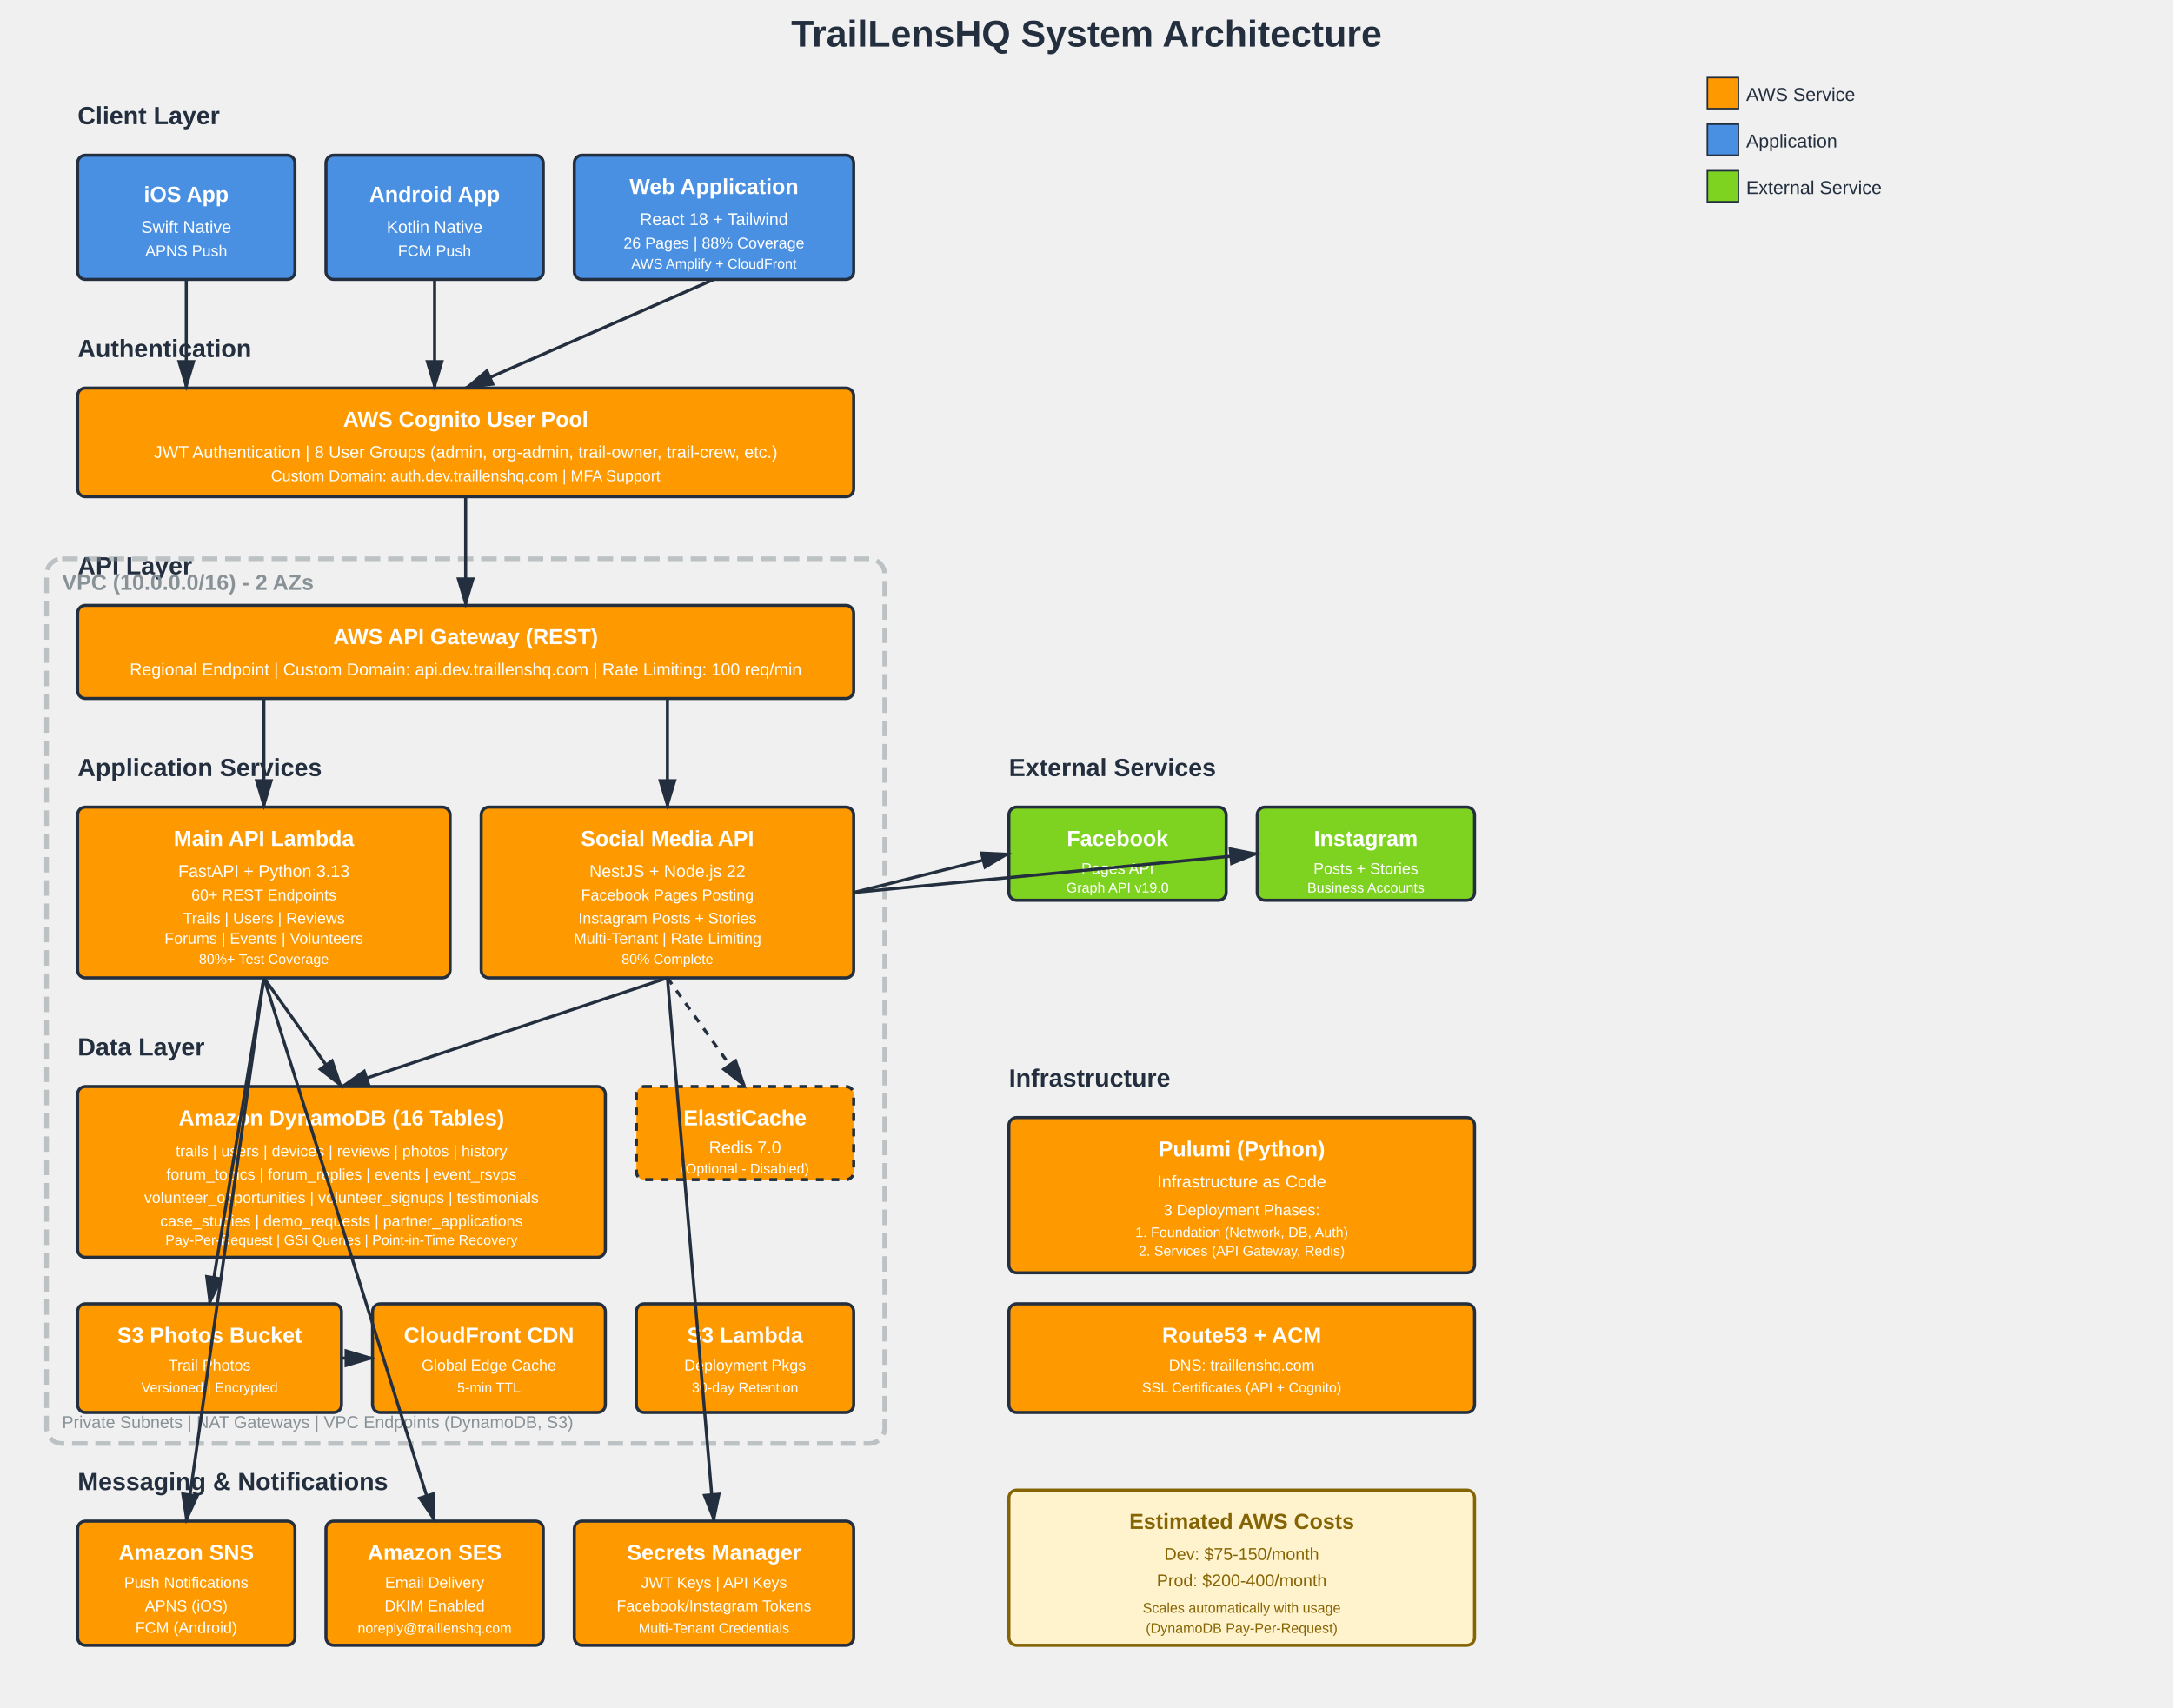
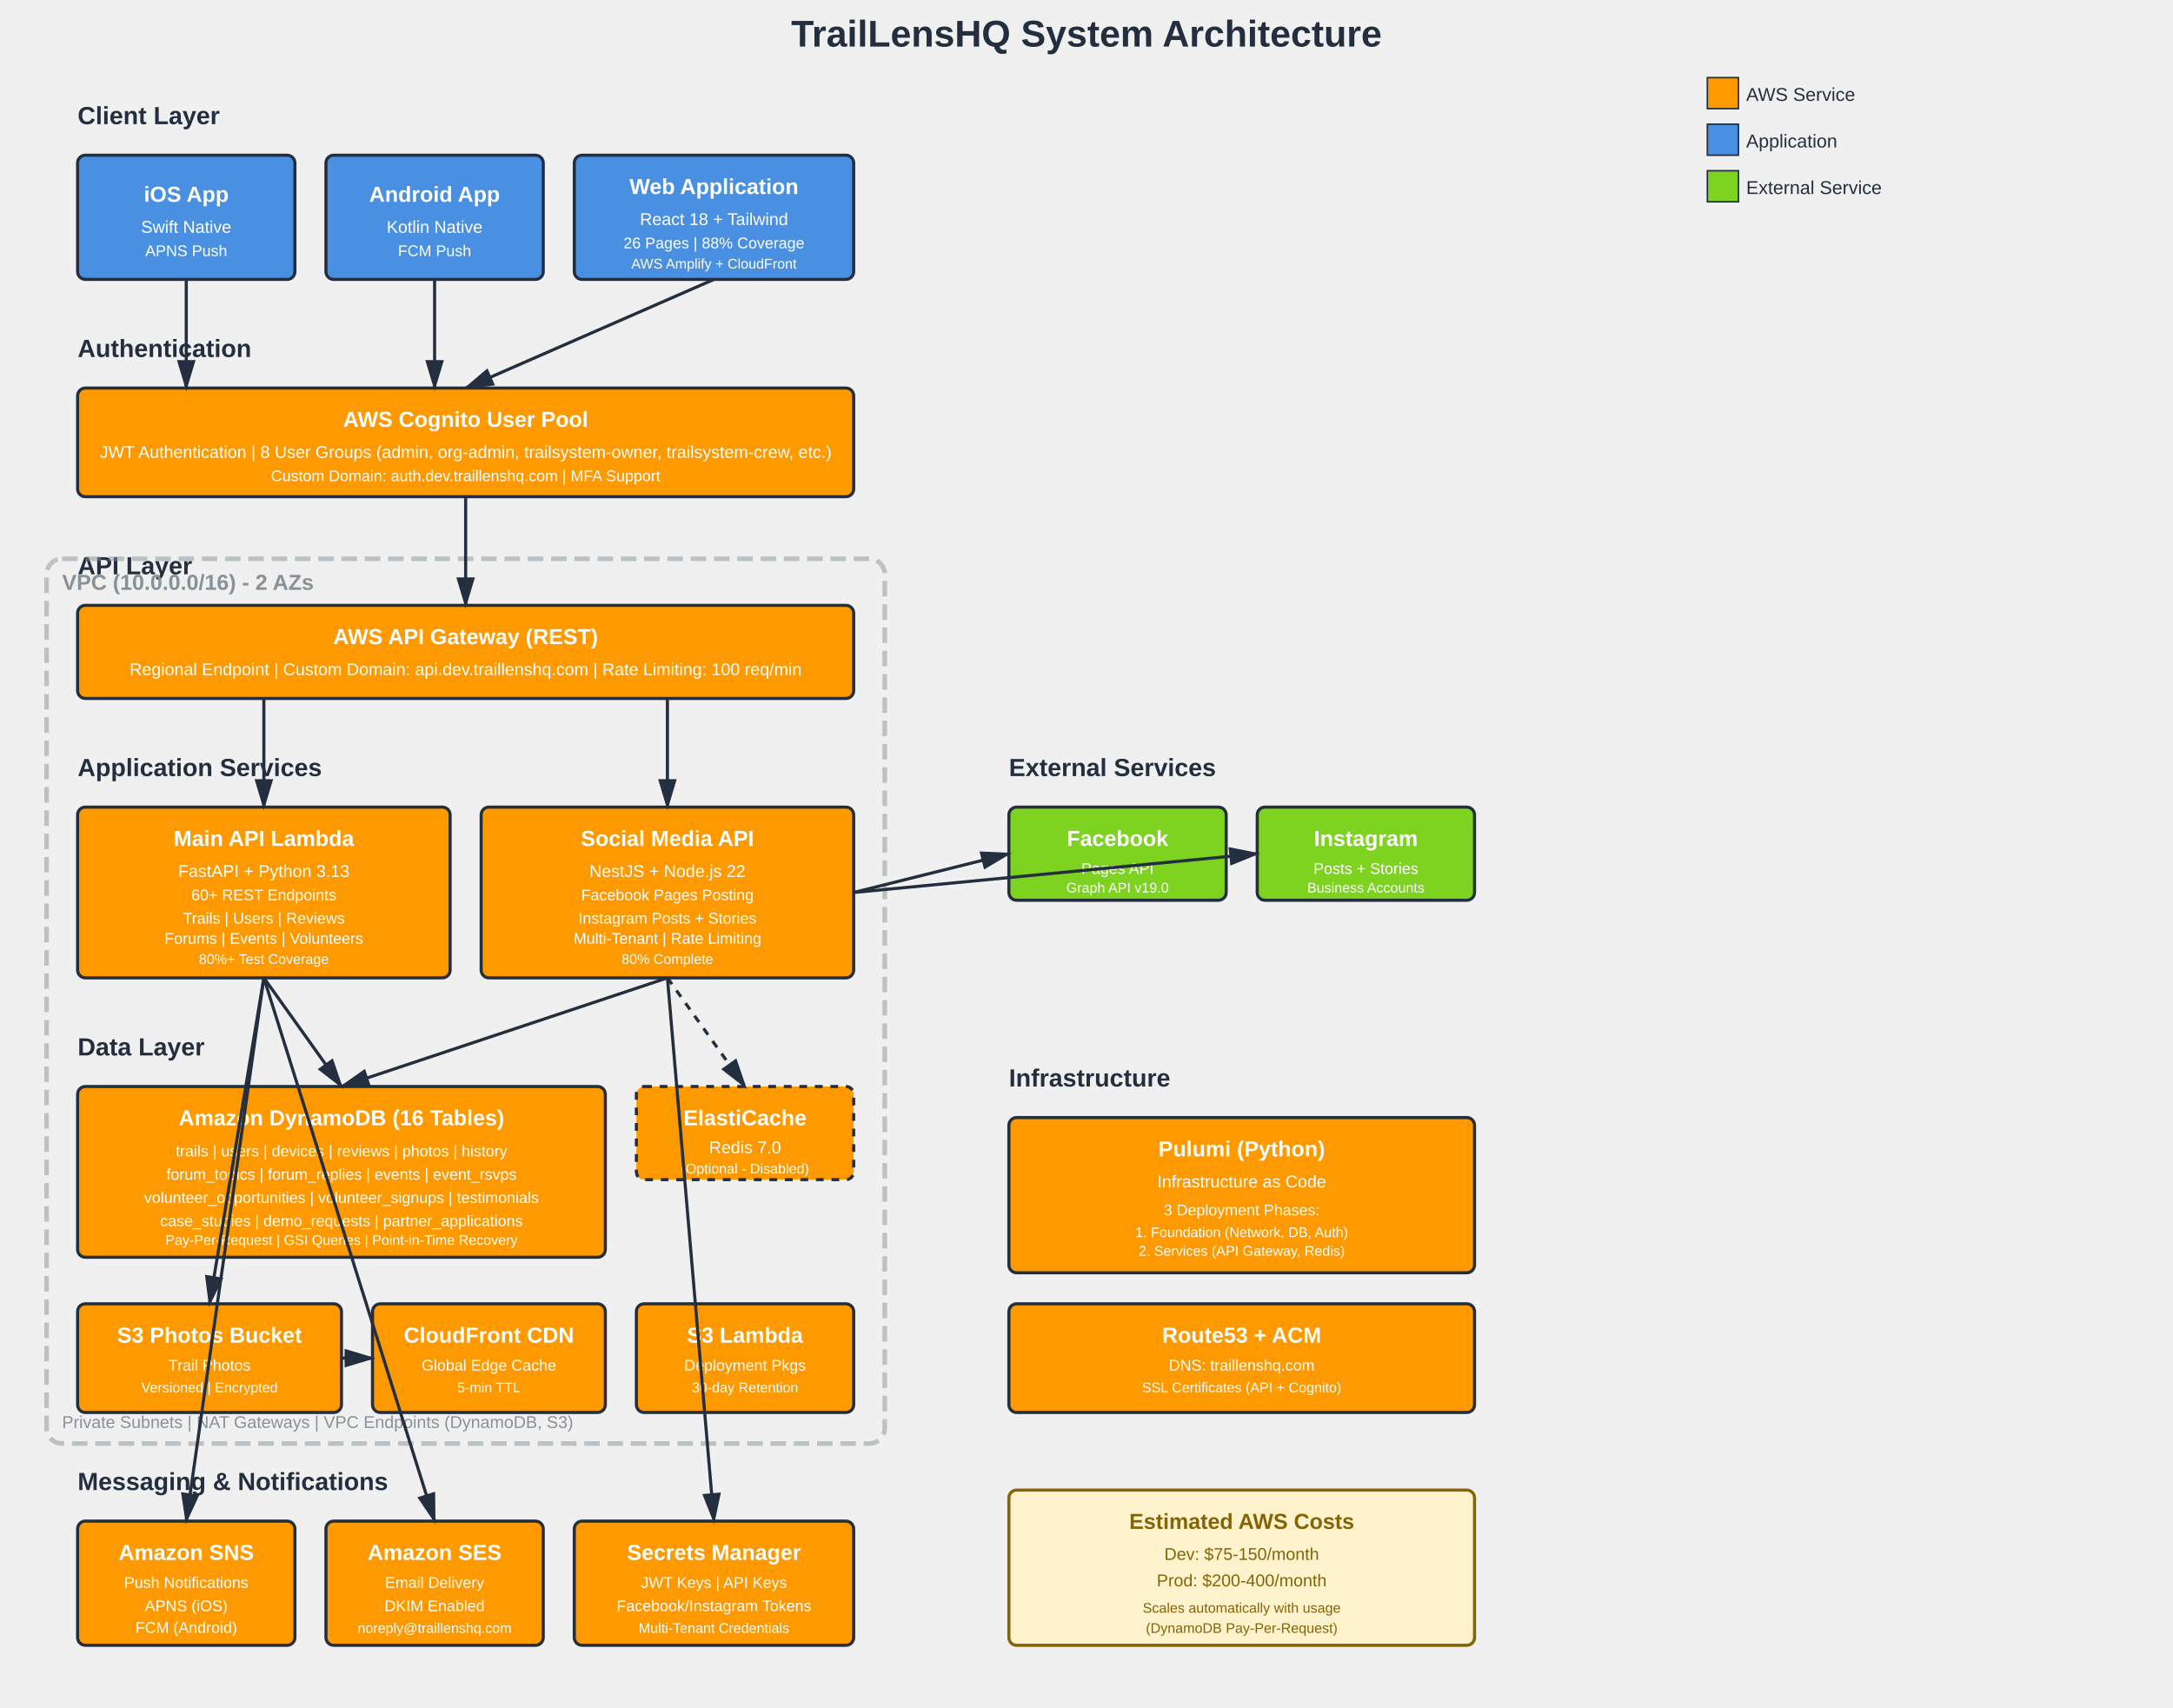
<svg xmlns="http://www.w3.org/2000/svg" viewBox="0 0 1400 1100" width="1400" height="1100">
  <text x="700" y="30" font-family="Arial, sans-serif" font-size="24" font-weight="bold" text-anchor="middle" fill="#232F3E">
    TrailLensHQ System Architecture
  </text>
  <g id="legend" transform="translate(1100, 50)">
    <rect x="0" y="0" width="20" height="20" fill="#FF9900" stroke="#232F3E" stroke-width="1" />
    <text x="25" y="15" font-family="Arial" font-size="12" fill="#232F3E">AWS Service</text>
    <rect x="0" y="30" width="20" height="20" fill="#4A90E2" stroke="#232F3E" stroke-width="1" />
    <text x="25" y="45" font-family="Arial" font-size="12" fill="#232F3E">Application</text>
    <rect x="0" y="60" width="20" height="20" fill="#7ED321" stroke="#232F3E" stroke-width="1" />
    <text x="25" y="75" font-family="Arial" font-size="12" fill="#232F3E">External Service</text>
  </g>
  <g id="client-layer">
    <text x="50" y="80" font-family="Arial" font-size="16" font-weight="bold" fill="#232F3E">Client Layer</text>
    <rect x="50" y="100" width="140" height="80" rx="5" fill="#4A90E2" stroke="#232F3E" stroke-width="2" />
    <text x="120" y="130" font-family="Arial" font-size="14" font-weight="bold" text-anchor="middle" fill="white">iOS App</text>
    <text x="120" y="150" font-family="Arial" font-size="11" text-anchor="middle" fill="white">Swift Native</text>
    <text x="120" y="165" font-family="Arial" font-size="10" text-anchor="middle" fill="white">APNS Push</text>
    <rect x="210" y="100" width="140" height="80" rx="5" fill="#4A90E2" stroke="#232F3E" stroke-width="2" />
    <text x="280" y="130" font-family="Arial" font-size="14" font-weight="bold" text-anchor="middle" fill="white">Android App</text>
    <text x="280" y="150" font-family="Arial" font-size="11" text-anchor="middle" fill="white">Kotlin Native</text>
    <text x="280" y="165" font-family="Arial" font-size="10" text-anchor="middle" fill="white">FCM Push</text>
    <rect x="370" y="100" width="180" height="80" rx="5" fill="#4A90E2" stroke="#232F3E" stroke-width="2" />
    <text x="460" y="125" font-family="Arial" font-size="14" font-weight="bold" text-anchor="middle" fill="white">Web Application</text>
    <text x="460" y="145" font-family="Arial" font-size="11" text-anchor="middle" fill="white">React 18 + Tailwind</text>
    <text x="460" y="160" font-family="Arial" font-size="10" text-anchor="middle" fill="white">26 Pages | 88% Coverage</text>
    <text x="460" y="173" font-family="Arial" font-size="9" text-anchor="middle" fill="white">AWS Amplify + CloudFront</text>
  </g>
  <g id="auth-layer">
    <text x="50" y="230" font-family="Arial" font-size="16" font-weight="bold" fill="#232F3E">Authentication</text>
    <rect x="50" y="250" width="500" height="70" rx="5" fill="#FF9900" stroke="#232F3E" stroke-width="2" />
    <text x="300" y="275" font-family="Arial" font-size="14" font-weight="bold" text-anchor="middle" fill="white">AWS Cognito User Pool</text>
-     <text x="300" y="295" font-family="Arial" font-size="11" text-anchor="middle" fill="white">JWT Authentication | 8 User Groups (admin, org-admin, trail-owner, trail-crew, etc.)</text>
+     <text x="300" y="295" font-family="Arial" font-size="11" text-anchor="middle" fill="white">JWT Authentication | 8 User Groups (admin, org-admin, trailsystem-owner, trailsystem-crew, etc.)</text>
    <text x="300" y="310" font-family="Arial" font-size="10" text-anchor="middle" fill="white">Custom Domain: auth.dev.traillenshq.com | MFA Support</text>
  </g>
  <g id="api-layer">
    <text x="50" y="370" font-family="Arial" font-size="16" font-weight="bold" fill="#232F3E">API Layer</text>
    <rect x="50" y="390" width="500" height="60" rx="5" fill="#FF9900" stroke="#232F3E" stroke-width="2" />
    <text x="300" y="415" font-family="Arial" font-size="14" font-weight="bold" text-anchor="middle" fill="white">AWS API Gateway (REST)</text>
    <text x="300" y="435" font-family="Arial" font-size="11" text-anchor="middle" fill="white">Regional Endpoint | Custom Domain: api.dev.traillenshq.com | Rate Limiting: 100 req/min</text>
  </g>
  <g id="app-layer">
    <text x="50" y="500" font-family="Arial" font-size="16" font-weight="bold" fill="#232F3E">Application Services</text>
    <rect x="50" y="520" width="240" height="110" rx="5" fill="#FF9900" stroke="#232F3E" stroke-width="2" />
    <text x="170" y="545" font-family="Arial" font-size="14" font-weight="bold" text-anchor="middle" fill="white">Main API Lambda</text>
    <text x="170" y="565" font-family="Arial" font-size="11" text-anchor="middle" fill="white">FastAPI + Python 3.13</text>
    <text x="170" y="580" font-family="Arial" font-size="10" text-anchor="middle" fill="white">60+ REST Endpoints</text>
    <text x="170" y="595" font-family="Arial" font-size="10" text-anchor="middle" fill="white">Trails | Users | Reviews</text>
    <text x="170" y="608" font-family="Arial" font-size="10" text-anchor="middle" fill="white">Forums | Events | Volunteers</text>
    <text x="170" y="621" font-family="Arial" font-size="9" text-anchor="middle" fill="white">80%+ Test Coverage</text>
    <rect x="310" y="520" width="240" height="110" rx="5" fill="#FF9900" stroke="#232F3E" stroke-width="2" />
    <text x="430" y="545" font-family="Arial" font-size="14" font-weight="bold" text-anchor="middle" fill="white">Social Media API</text>
    <text x="430" y="565" font-family="Arial" font-size="11" text-anchor="middle" fill="white">NestJS + Node.js 22</text>
    <text x="430" y="580" font-family="Arial" font-size="10" text-anchor="middle" fill="white">Facebook Pages Posting</text>
    <text x="430" y="595" font-family="Arial" font-size="10" text-anchor="middle" fill="white">Instagram Posts + Stories</text>
    <text x="430" y="608" font-family="Arial" font-size="10" text-anchor="middle" fill="white">Multi-Tenant | Rate Limiting</text>
    <text x="430" y="621" font-family="Arial" font-size="9" text-anchor="middle" fill="white">80% Complete</text>
  </g>
  <g id="database-layer">
    <text x="50" y="680" font-family="Arial" font-size="16" font-weight="bold" fill="#232F3E">Data Layer</text>
    <rect x="50" y="700" width="340" height="110" rx="5" fill="#FF9900" stroke="#232F3E" stroke-width="2" />
    <text x="220" y="725" font-family="Arial" font-size="14" font-weight="bold" text-anchor="middle" fill="white">Amazon DynamoDB (16 Tables)</text>
    <text x="220" y="745" font-family="Arial" font-size="10" text-anchor="middle" fill="white">trails | users | devices | reviews | photos | history</text>
    <text x="220" y="760" font-family="Arial" font-size="10" text-anchor="middle" fill="white">forum_topics | forum_replies | events | event_rsvps</text>
    <text x="220" y="775" font-family="Arial" font-size="10" text-anchor="middle" fill="white">volunteer_opportunities | volunteer_signups | testimonials</text>
    <text x="220" y="790" font-family="Arial" font-size="10" text-anchor="middle" fill="white">case_studies | demo_requests | partner_applications</text>
    <text x="220" y="802" font-family="Arial" font-size="9" text-anchor="middle" fill="white">Pay-Per-Request | GSI Queries | Point-in-Time Recovery</text>
    <rect x="410" y="700" width="140" height="60" rx="5" fill="#FF9900" stroke="#232F3E" stroke-width="2" stroke-dasharray="5,5" />
    <text x="480" y="725" font-family="Arial" font-size="14" font-weight="bold" text-anchor="middle" fill="white">ElastiCache</text>
    <text x="480" y="743" font-family="Arial" font-size="11" text-anchor="middle" fill="white">Redis 7.0</text>
    <text x="480" y="756" font-family="Arial" font-size="9" text-anchor="middle" fill="white">(Optional - Disabled)</text>
  </g>
  <g id="storage-layer">
    <rect x="50" y="840" width="170" height="70" rx="5" fill="#FF9900" stroke="#232F3E" stroke-width="2" />
    <text x="135" y="865" font-family="Arial" font-size="14" font-weight="bold" text-anchor="middle" fill="white">S3 Photos Bucket</text>
    <text x="135" y="883" font-family="Arial" font-size="10" text-anchor="middle" fill="white">Trail Photos</text>
    <text x="135" y="897" font-family="Arial" font-size="9" text-anchor="middle" fill="white">Versioned | Encrypted</text>
    <rect x="240" y="840" width="150" height="70" rx="5" fill="#FF9900" stroke="#232F3E" stroke-width="2" />
    <text x="315" y="865" font-family="Arial" font-size="14" font-weight="bold" text-anchor="middle" fill="white">CloudFront CDN</text>
    <text x="315" y="883" font-family="Arial" font-size="10" text-anchor="middle" fill="white">Global Edge Cache</text>
    <text x="315" y="897" font-family="Arial" font-size="9" text-anchor="middle" fill="white">5-min TTL</text>
    <rect x="410" y="840" width="140" height="70" rx="5" fill="#FF9900" stroke="#232F3E" stroke-width="2" />
    <text x="480" y="865" font-family="Arial" font-size="14" font-weight="bold" text-anchor="middle" fill="white">S3 Lambda</text>
    <text x="480" y="883" font-family="Arial" font-size="10" text-anchor="middle" fill="white">Deployment Pkgs</text>
    <text x="480" y="897" font-family="Arial" font-size="9" text-anchor="middle" fill="white">30-day Retention</text>
  </g>
  <g id="messaging-layer">
    <text x="50" y="960" font-family="Arial" font-size="16" font-weight="bold" fill="#232F3E">Messaging &amp; Notifications</text>
    <rect x="50" y="980" width="140" height="80" rx="5" fill="#FF9900" stroke="#232F3E" stroke-width="2" />
    <text x="120" y="1005" font-family="Arial" font-size="14" font-weight="bold" text-anchor="middle" fill="white">Amazon SNS</text>
    <text x="120" y="1023" font-family="Arial" font-size="10" text-anchor="middle" fill="white">Push Notifications</text>
    <text x="120" y="1038" font-family="Arial" font-size="10" text-anchor="middle" fill="white">APNS (iOS)</text>
    <text x="120" y="1052" font-family="Arial" font-size="10" text-anchor="middle" fill="white">FCM (Android)</text>
    <rect x="210" y="980" width="140" height="80" rx="5" fill="#FF9900" stroke="#232F3E" stroke-width="2" />
    <text x="280" y="1005" font-family="Arial" font-size="14" font-weight="bold" text-anchor="middle" fill="white">Amazon SES</text>
    <text x="280" y="1023" font-family="Arial" font-size="10" text-anchor="middle" fill="white">Email Delivery</text>
    <text x="280" y="1038" font-family="Arial" font-size="10" text-anchor="middle" fill="white">DKIM Enabled</text>
    <text x="280" y="1052" font-family="Arial" font-size="9" text-anchor="middle" fill="white">noreply@traillenshq.com</text>
    <rect x="370" y="980" width="180" height="80" rx="5" fill="#FF9900" stroke="#232F3E" stroke-width="2" />
    <text x="460" y="1005" font-family="Arial" font-size="14" font-weight="bold" text-anchor="middle" fill="white">Secrets Manager</text>
    <text x="460" y="1023" font-family="Arial" font-size="10" text-anchor="middle" fill="white">JWT Keys | API Keys</text>
    <text x="460" y="1038" font-family="Arial" font-size="10" text-anchor="middle" fill="white">Facebook/Instagram Tokens</text>
    <text x="460" y="1052" font-family="Arial" font-size="9" text-anchor="middle" fill="white">Multi-Tenant Credentials</text>
  </g>
  <g id="external-layer">
    <text x="650" y="500" font-family="Arial" font-size="16" font-weight="bold" fill="#232F3E">External Services</text>
    <rect x="650" y="520" width="140" height="60" rx="5" fill="#7ED321" stroke="#232F3E" stroke-width="2" />
    <text x="720" y="545" font-family="Arial" font-size="14" font-weight="bold" text-anchor="middle" fill="white">Facebook</text>
    <text x="720" y="563" font-family="Arial" font-size="10" text-anchor="middle" fill="white">Pages API</text>
    <text x="720" y="575" font-family="Arial" font-size="9" text-anchor="middle" fill="white">Graph API v19.0</text>
    <rect x="810" y="520" width="140" height="60" rx="5" fill="#7ED321" stroke="#232F3E" stroke-width="2" />
    <text x="880" y="545" font-family="Arial" font-size="14" font-weight="bold" text-anchor="middle" fill="white">Instagram</text>
    <text x="880" y="563" font-family="Arial" font-size="10" text-anchor="middle" fill="white">Posts + Stories</text>
    <text x="880" y="575" font-family="Arial" font-size="9" text-anchor="middle" fill="white">Business Accounts</text>
  </g>
  <g id="vpc-layer">
    <rect x="30" y="360" width="540" height="570" rx="10" fill="none" stroke="#879196" stroke-width="3" stroke-dasharray="10,5" opacity="0.5" />
    <text x="40" y="380" font-family="Arial" font-size="14" font-weight="bold" fill="#879196">VPC (10.0.0.0/16) - 2 AZs</text>
    <text x="40" y="920" font-family="Arial" font-size="11" fill="#879196">Private Subnets | NAT Gateways | VPC Endpoints (DynamoDB, S3)</text>
  </g>
  <g id="iac-layer">
    <text x="650" y="700" font-family="Arial" font-size="16" font-weight="bold" fill="#232F3E">Infrastructure</text>
    <rect x="650" y="720" width="300" height="100" rx="5" fill="#FF9900" stroke="#232F3E" stroke-width="2" />
    <text x="800" y="745" font-family="Arial" font-size="14" font-weight="bold" text-anchor="middle" fill="white">Pulumi (Python)</text>
    <text x="800" y="765" font-family="Arial" font-size="11" text-anchor="middle" fill="white">Infrastructure as Code</text>
    <text x="800" y="783" font-family="Arial" font-size="10" text-anchor="middle" fill="white">3 Deployment Phases:</text>
    <text x="800" y="797" font-family="Arial" font-size="9" text-anchor="middle" fill="white">1. Foundation (Network, DB, Auth)</text>
    <text x="800" y="809" font-family="Arial" font-size="9" text-anchor="middle" fill="white">2. Services (API Gateway, Redis)</text>
    <rect x="650" y="840" width="300" height="70" rx="5" fill="#FF9900" stroke="#232F3E" stroke-width="2" />
    <text x="800" y="865" font-family="Arial" font-size="14" font-weight="bold" text-anchor="middle" fill="white">Route53 + ACM</text>
    <text x="800" y="883" font-family="Arial" font-size="10" text-anchor="middle" fill="white">DNS: traillenshq.com</text>
    <text x="800" y="897" font-family="Arial" font-size="9" text-anchor="middle" fill="white">SSL Certificates (API + Cognito)</text>
  </g>
  <path d="M 120 180 L 120 250" stroke="#232F3E" stroke-width="2" fill="none" marker-end="url(#arrowhead)" />
  <path d="M 280 180 L 280 250" stroke="#232F3E" stroke-width="2" fill="none" marker-end="url(#arrowhead)" />
  <path d="M 460 180 L 300 250" stroke="#232F3E" stroke-width="2" fill="none" marker-end="url(#arrowhead)" />
  <path d="M 300 320 L 300 390" stroke="#232F3E" stroke-width="2" fill="none" marker-end="url(#arrowhead)" />
  <path d="M 170 450 L 170 520" stroke="#232F3E" stroke-width="2" fill="none" marker-end="url(#arrowhead)" />
  <path d="M 430 450 L 430 520" stroke="#232F3E" stroke-width="2" fill="none" marker-end="url(#arrowhead)" />
  <path d="M 170 630 L 220 700" stroke="#232F3E" stroke-width="2" fill="none" marker-end="url(#arrowhead)" />
  <path d="M 430 630 L 220 700" stroke="#232F3E" stroke-width="2" fill="none" marker-end="url(#arrowhead)" />
  <path d="M 430 630 L 480 700" stroke="#232F3E" stroke-width="2" stroke-dasharray="5,5" fill="none" marker-end="url(#arrowhead)" />
  <path d="M 170 630 L 135 840" stroke="#232F3E" stroke-width="2" fill="none" marker-end="url(#arrowhead)" />
  <path d="M 220 875 L 240 875" stroke="#232F3E" stroke-width="2" fill="none" marker-end="url(#arrowhead)" />
  <path d="M 430 630 L 460 980" stroke="#232F3E" stroke-width="2" fill="none" marker-end="url(#arrowhead)" />
  <path d="M 170 630 L 120 980" stroke="#232F3E" stroke-width="2" fill="none" marker-end="url(#arrowhead)" />
  <path d="M 170 630 L 280 980" stroke="#232F3E" stroke-width="2" fill="none" marker-end="url(#arrowhead)" />
  <path d="M 550 575 L 650 550" stroke="#232F3E" stroke-width="2" fill="none" marker-end="url(#arrowhead)" />
  <path d="M 550 575 L 810 550" stroke="#232F3E" stroke-width="2" fill="none" marker-end="url(#arrowhead)" />
  <defs>
    <marker id="arrowhead" markerWidth="10" markerHeight="10" refX="9" refY="3" orient="auto">
      <polygon points="0 0, 10 3, 0 6" fill="#232F3E" />
    </marker>
  </defs>
  <g id="cost-box">
    <rect x="650" y="960" width="300" height="100" rx="5" fill="#FFF3CD" stroke="#856404" stroke-width="2" />
    <text x="800" y="985" font-family="Arial" font-size="14" font-weight="bold" text-anchor="middle" fill="#856404">Estimated AWS Costs</text>
    <text x="800" y="1005" font-family="Arial" font-size="11" text-anchor="middle" fill="#856404">Dev: $75-150/month</text>
    <text x="800" y="1022" font-family="Arial" font-size="11" text-anchor="middle" fill="#856404">Prod: $200-400/month</text>
    <text x="800" y="1039" font-family="Arial" font-size="9" text-anchor="middle" fill="#856404">Scales automatically with usage</text>
    <text x="800" y="1052" font-family="Arial" font-size="9" text-anchor="middle" fill="#856404">(DynamoDB Pay-Per-Request)</text>
  </g>
</svg>
